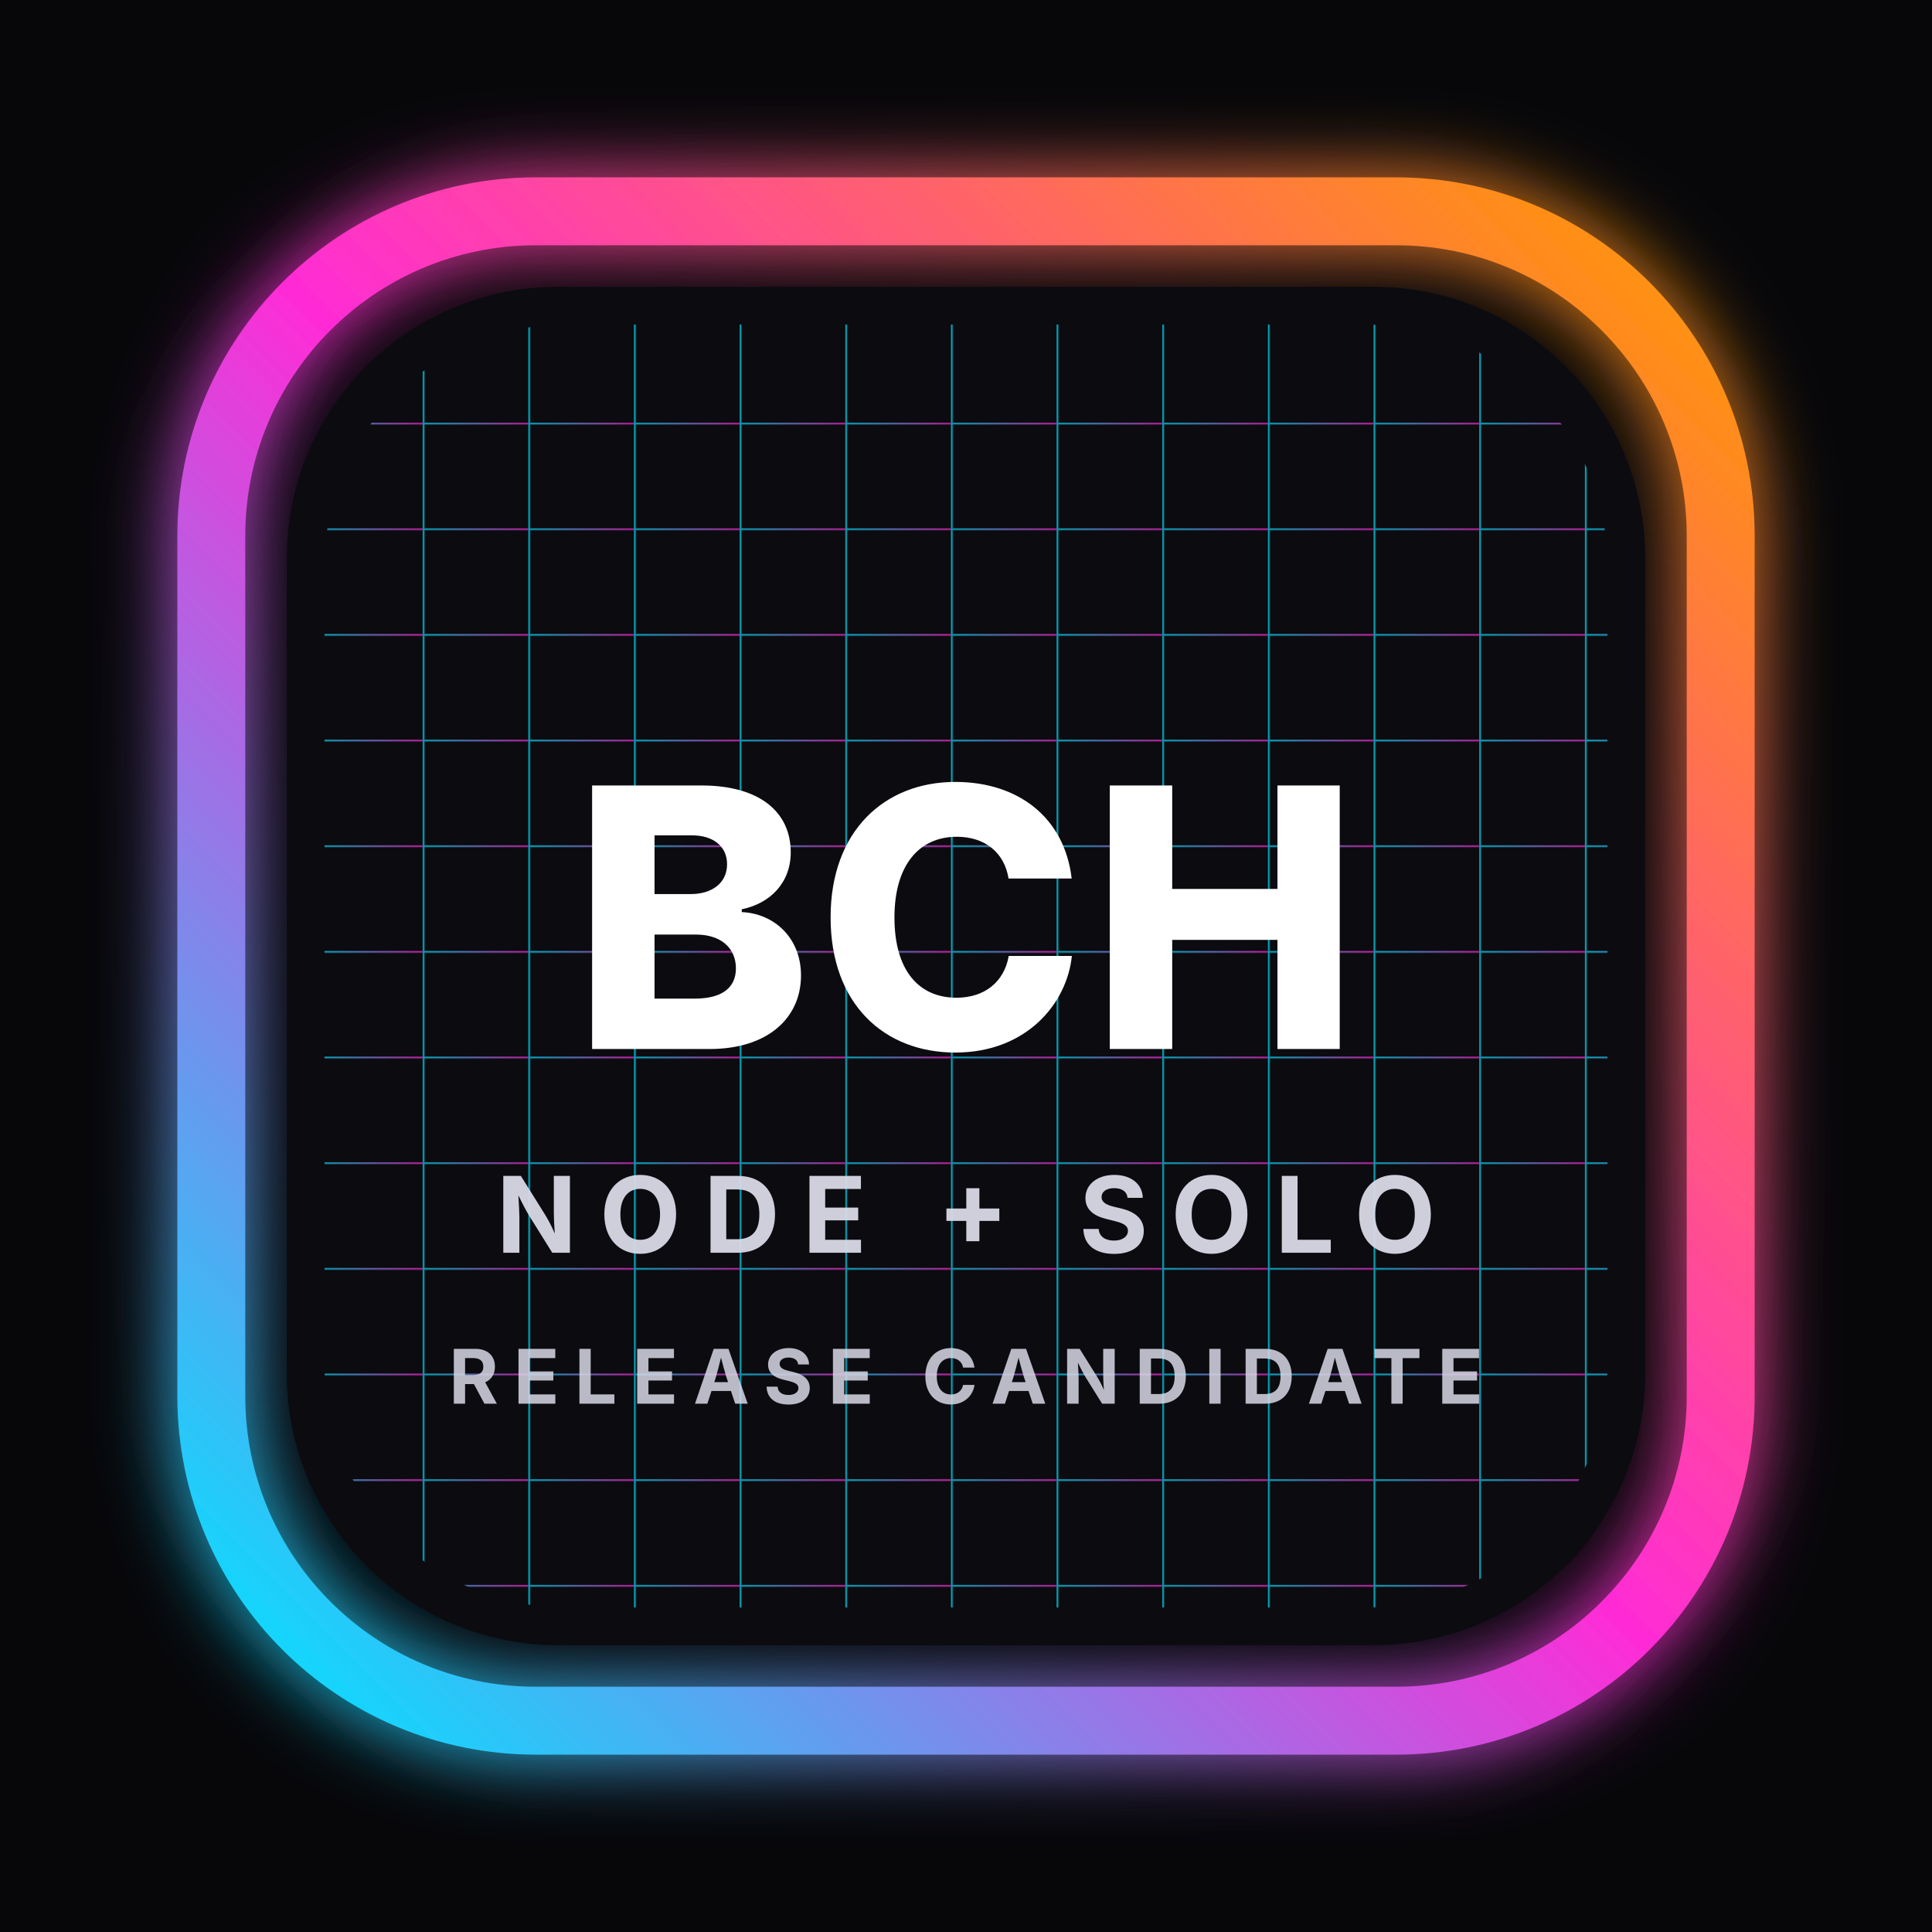
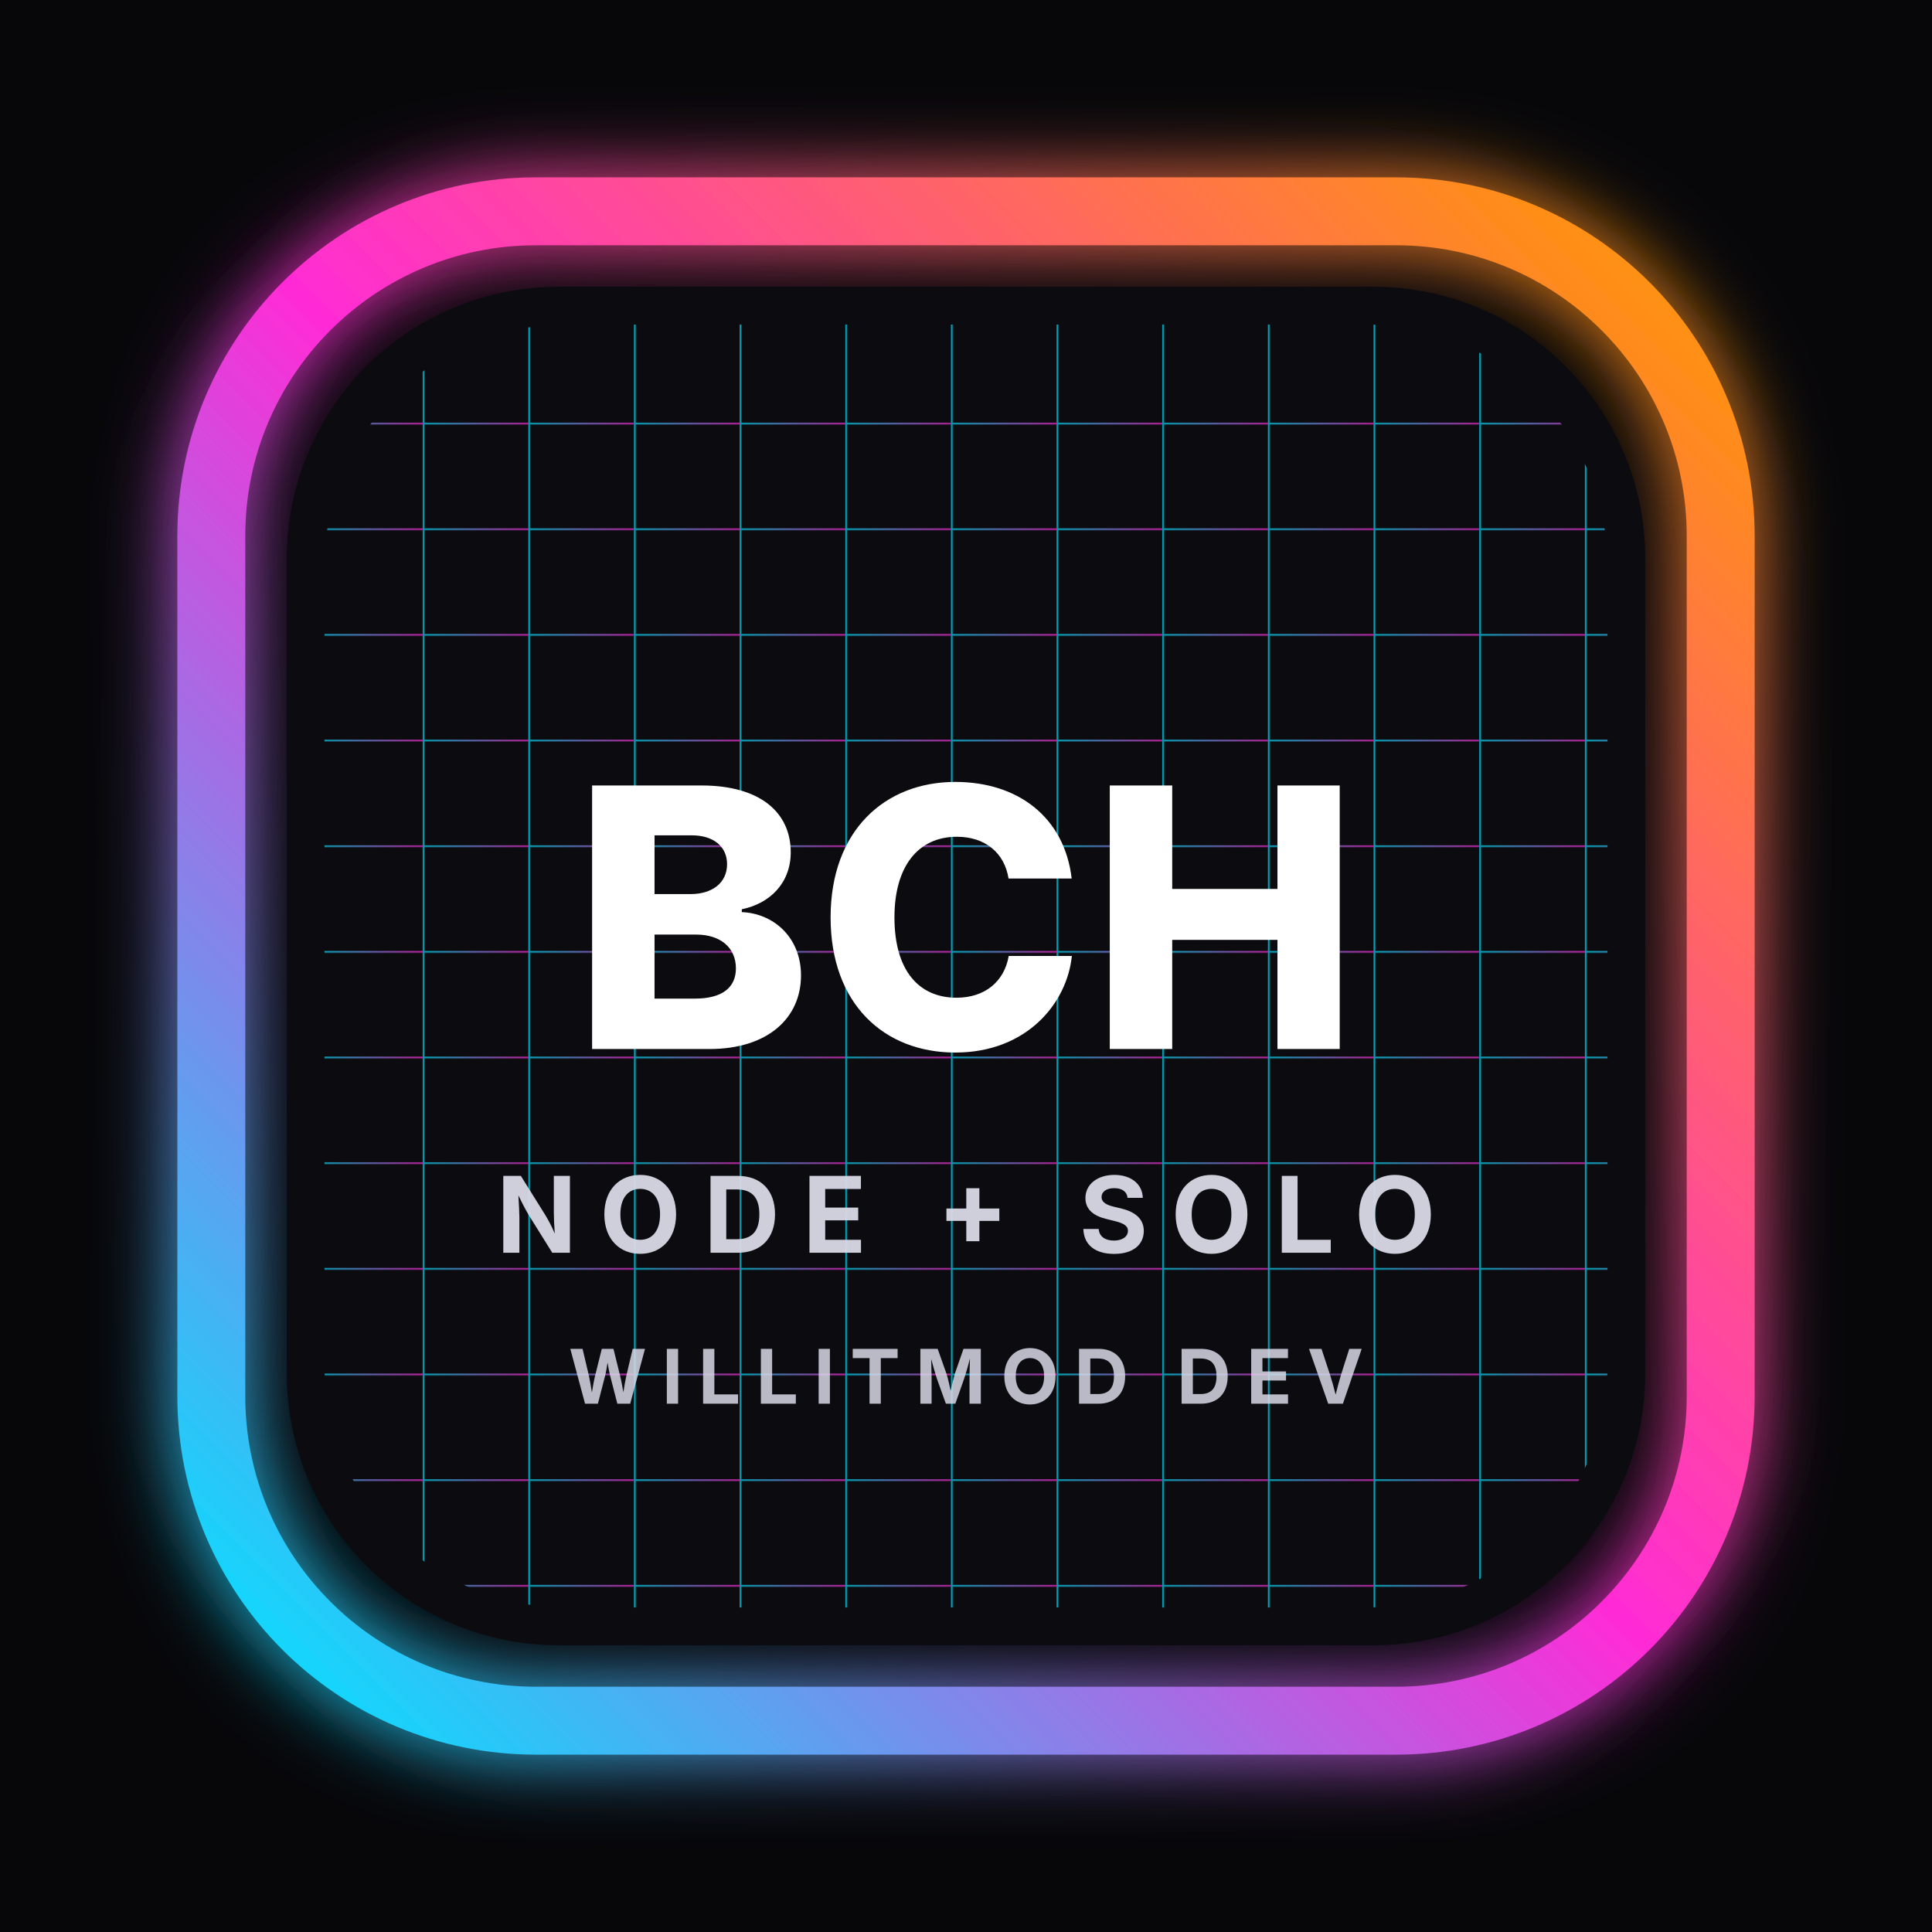
<svg xmlns="http://www.w3.org/2000/svg" width="512" height="512" viewBox="0 0 512 512">
  <defs>
    <linearGradient id="border" x1="0" y1="1" x2="1" y2="0">
      <stop offset="0" stop-color="#00e5ff" />
      <stop offset="0.5" stop-color="#ff2bd6" />
      <stop offset="1" stop-color="#ff9a00" />
    </linearGradient>
    <linearGradient id="gridV" x1="0" y1="0" x2="1" y2="0">
      <stop offset="0" stop-color="#00e5ff" stop-opacity="0.75" />
      <stop offset="1" stop-color="#ff2bd6" stop-opacity="0.75" />
    </linearGradient>
    <linearGradient id="gridH" x1="0" y1="0" x2="0" y2="1">
      <stop offset="0" stop-color="#00e5ff" stop-opacity="0.55" />
      <stop offset="1" stop-color="#ff9a00" stop-opacity="0.55" />
    </linearGradient>
    <filter id="glow" x="-30%" y="-30%" width="160%" height="160%">
      <feGaussianBlur stdDeviation="10" result="b" />
      <feMerge>
        <feMergeNode in="b" />
        <feMergeNode in="SourceGraphic" />
      </feMerge>
    </filter>
    <pattern id="grid" width="28" height="28" patternUnits="userSpaceOnUse">
      <path d="M 28 0 L 0 0 0 28" fill="none" stroke="url(#gridV)" stroke-width="1" />
    </pattern>
    <pattern id="grid2" width="28" height="28" patternUnits="userSpaceOnUse">
      <path d="M 0 0 L 28 0" fill="none" stroke="url(#gridH)" stroke-width="1" />
    </pattern>
  </defs>
  <rect width="512" height="512" fill="#07070a" />
  <g filter="url(#glow)">
    <rect x="56" y="56" width="400" height="400" rx="86" ry="86" fill="none" stroke="url(#border)" stroke-width="18" />
  </g>
  <rect x="76" y="76" width="360" height="360" rx="72" ry="72" fill="#0b0b10" />
  <g opacity="0.85">
    <rect x="86" y="86" width="340" height="340" rx="64" ry="64" fill="url(#grid)" />
    <rect x="86" y="86" width="340" height="340" rx="64" ry="64" fill="url(#grid2)" />
  </g>
  <g font-family="Segoe UI, Inter, Arial, sans-serif" text-anchor="middle">
    <text x="256" y="278" font-size="96" font-weight="800" fill="#ffffff" letter-spacing="1">BCH</text>
    <text x="256" y="332" font-size="28" font-weight="700" fill="#d8d8e6" opacity="0.95" letter-spacing="6">NODE + SOLO</text>
-     <text x="256" y="372" font-size="20" font-weight="700" fill="#d8d8e6" opacity="0.85" letter-spacing="4">RELEASE CANDIDATE</text>
+     <text x="256" y="372" font-size="20" font-weight="700" fill="#d8d8e6" opacity="0.85" letter-spacing="4">WILLITMOD DEV</text>
  </g>
</svg>
